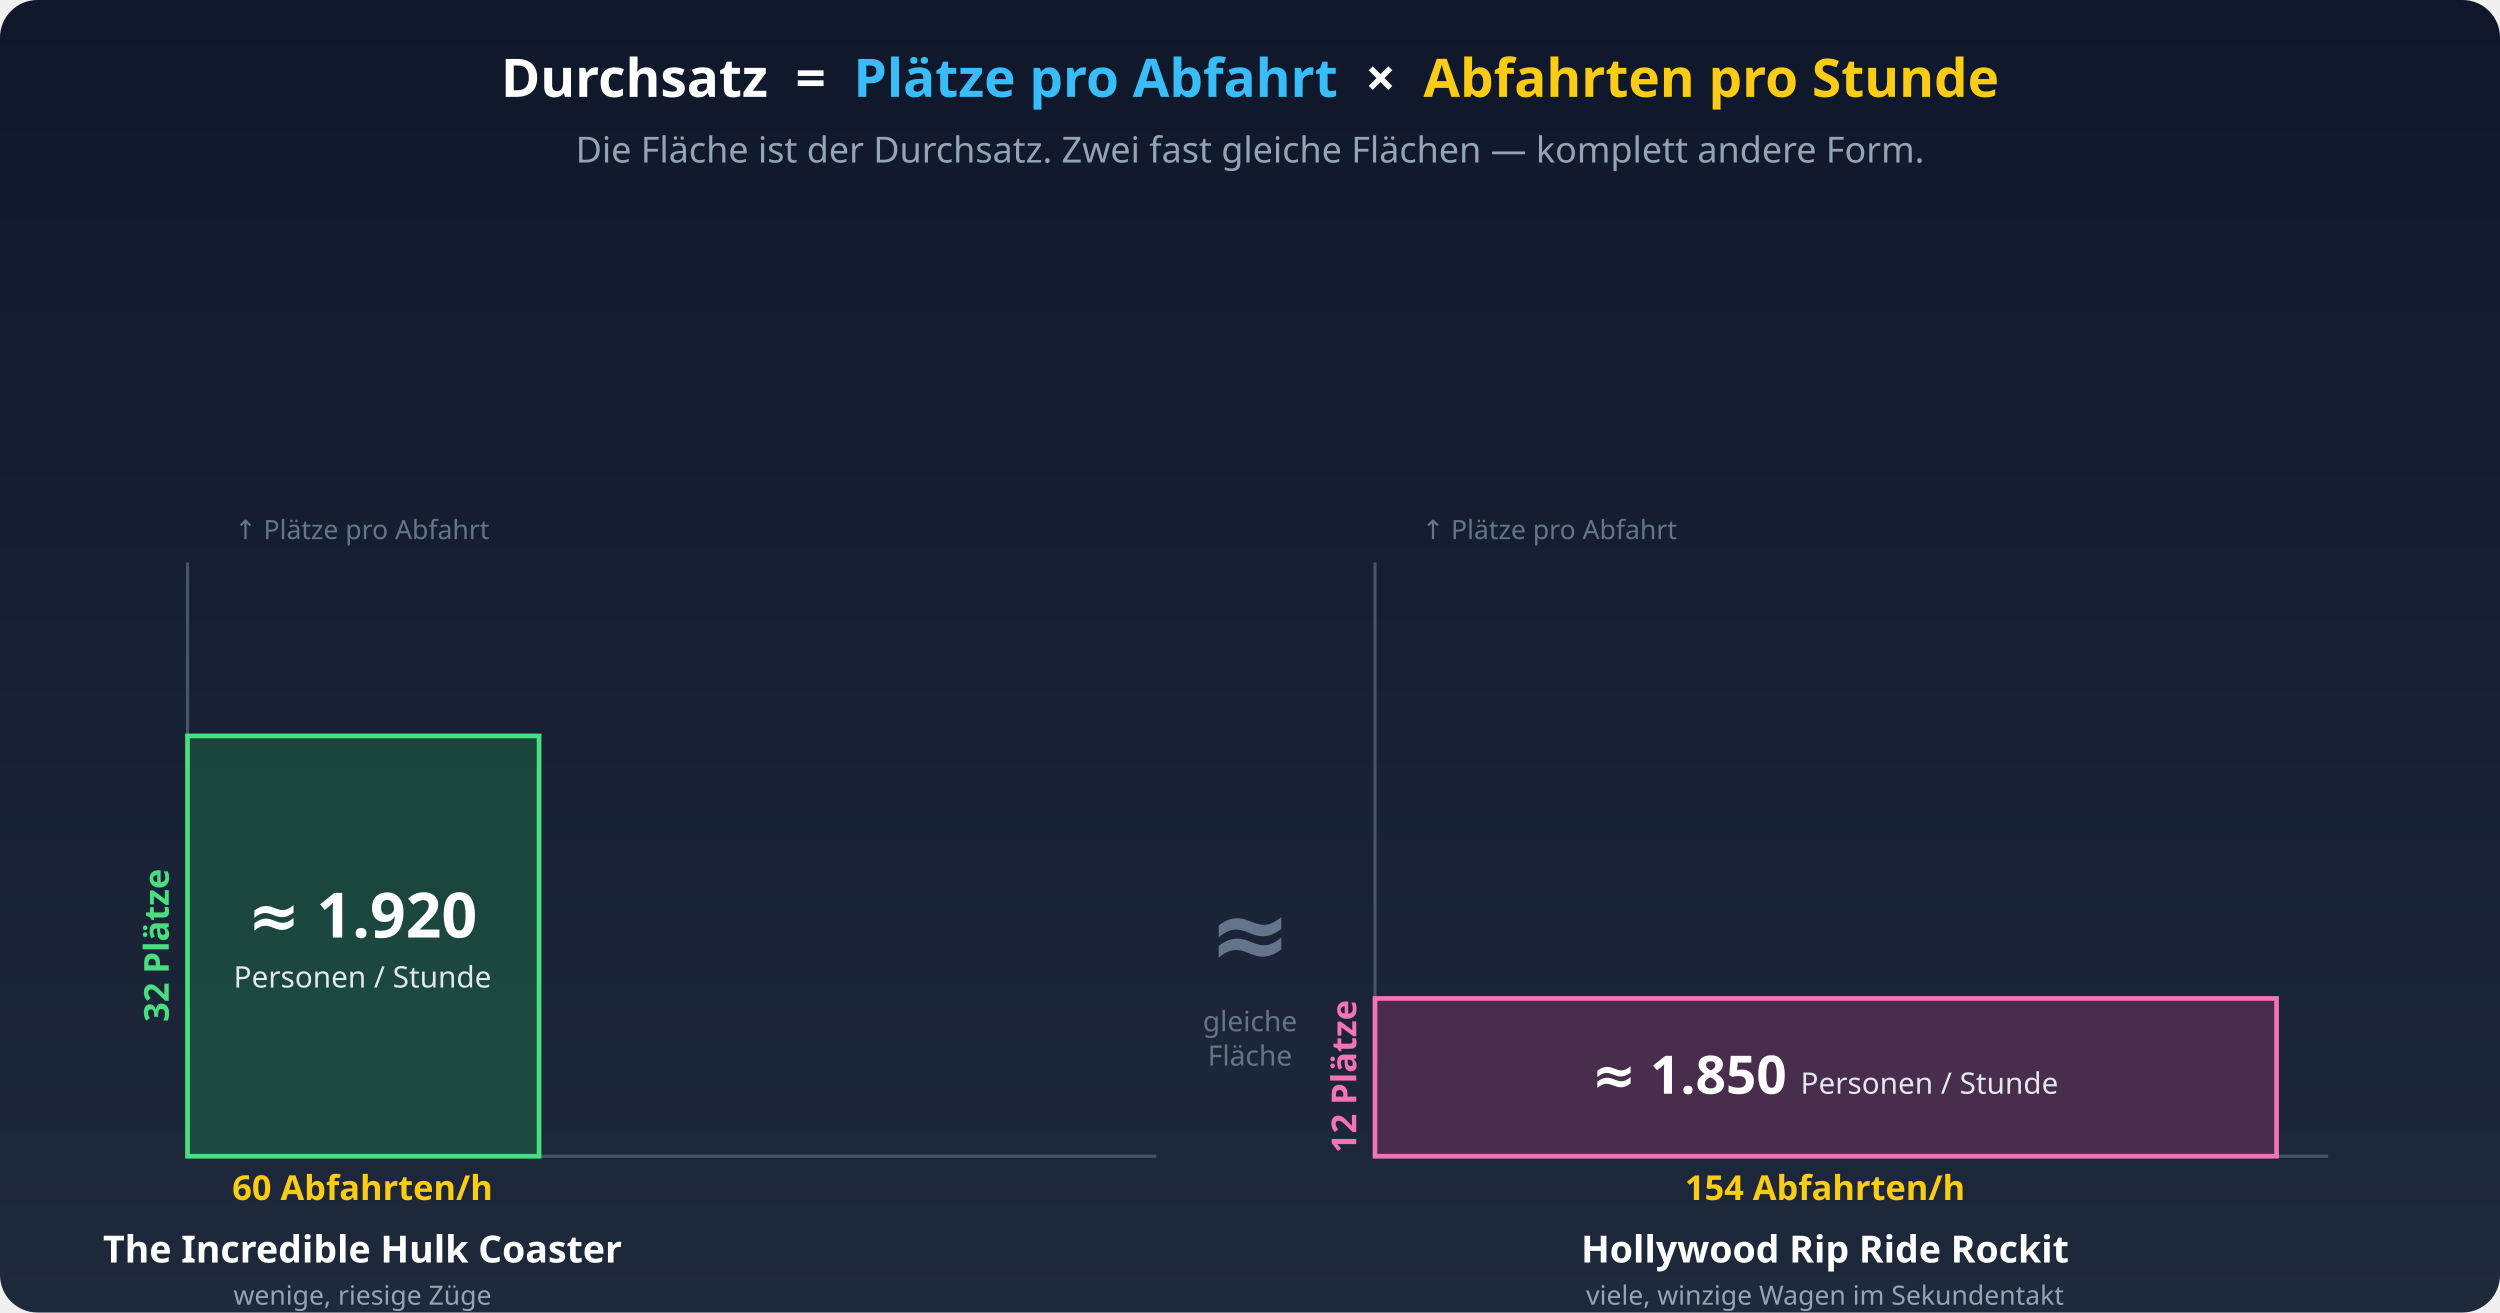
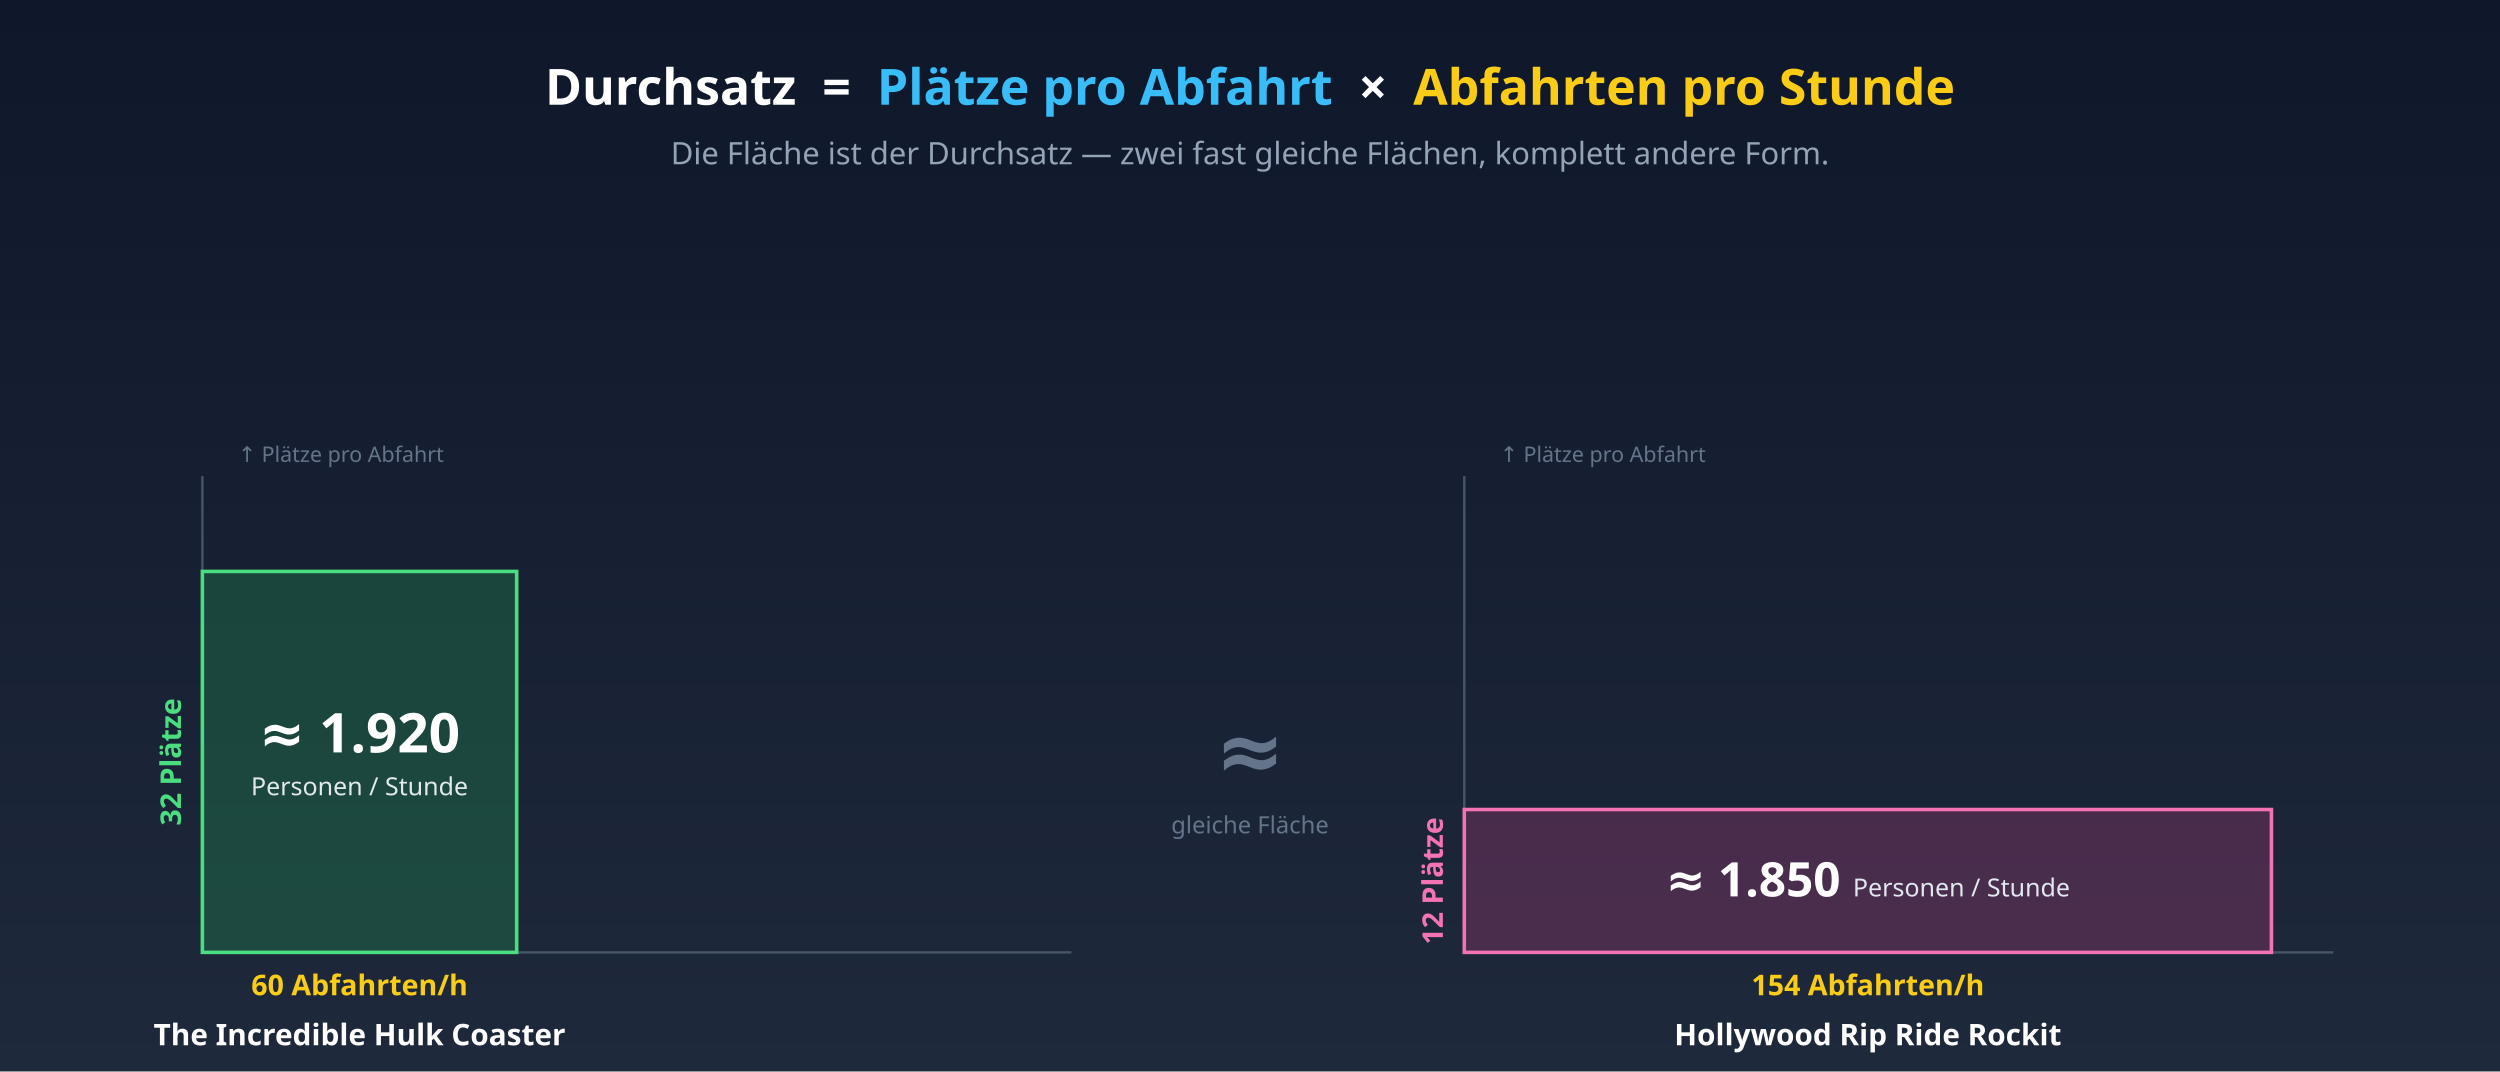
- <svg xmlns="http://www.w3.org/2000/svg" viewBox="0 0 1600 840" role="img" aria-label="Durchsatz als Fläche: Plätze pro Abfahrt mal Abfahrten pro Stunde. Hulk ist ein hohes schmales Rechteck (32 Plätze, 60 Abfahrten/h), Rip Ride Rockit ein flaches breites (12 Plätze, 154 Abfahrten/h) — beide mit fast gleicher Fläche, rund 1900 Personen pro Stunde.">
+ <svg xmlns="http://www.w3.org/2000/svg" viewBox="0 0 2100 900" role="img" aria-label="Durchsatz als Fläche: Plätze pro Abfahrt mal Abfahrten pro Stunde. Der Hulk ist ein hohes schmales Rechteck (32 Plätze, 60 Abfahrten pro Stunde), Hollywood Rip Ride Rockit ein flaches breites (12 Plätze, 154 Abfahrten pro Stunde) — beide mit fast gleicher Fläche, rund 1900 Personen pro Stunde.">
  <defs>
    <linearGradient id="bgDia" x1="0" y1="0" x2="0" y2="1">
      <stop offset="0" stop-color="#0f172a" />
      <stop offset="1" stop-color="#1e293b" />
    </linearGradient>
  </defs>
-   <rect width="1600" height="840" rx="24" fill="url(#bgDia)" />
-   <text x="800" y="62" text-anchor="middle" font-family="ui-sans-serif, system-ui, sans-serif" font-size="34" font-weight="800" fill="#fff">
+   <rect width="2100" height="900" fill="url(#bgDia)" />
+   <text x="1050" y="88" text-anchor="middle" font-family="ui-sans-serif, system-ui, sans-serif" font-size="42" font-weight="800" fill="#fff">
    Durchsatz  =  <tspan fill="#38bdf8">Plätze pro Abfahrt</tspan>  ×  <tspan fill="#facc15">Abfahrten pro Stunde</tspan>
  </text>
-   <text x="800" y="104" text-anchor="middle" font-family="ui-sans-serif, system-ui, sans-serif" font-size="23" fill="#94a3b8">
-     Die Fläche ist der Durchsatz. Zwei fast gleiche Flächen — komplett andere Form.
+   <text x="1050" y="138" text-anchor="middle" font-family="ui-sans-serif, system-ui, sans-serif" font-size="26" fill="#94a3b8">
+     Die Fläche ist der Durchsatz — zwei fast gleiche Flächen, komplett andere Form.
  </text>
  <g stroke="#475569" stroke-width="2">
-     <line x1="120" y1="740" x2="120" y2="360" />
-     <line x1="120" y1="740" x2="740" y2="740" />
+     <line x1="170" y1="800" x2="170" y2="400" />
+     <line x1="170" y1="800" x2="900" y2="800" />
  </g>
-   <text x="150" y="345" font-family="ui-sans-serif, system-ui, sans-serif" font-size="17" fill="#64748b">↑ Plätze pro Abfahrt</text>
-   <rect x="120" y="471" width="225" height="269" fill="#22c55e" fill-opacity="0.22" stroke="#4ade80" stroke-width="3" />
-   <text x="108" y="605" text-anchor="middle" font-family="ui-sans-serif, system-ui, sans-serif" font-size="22" font-weight="700" fill="#4ade80" transform="rotate(-90 108 605)">32 Plätze</text>
-   <text x="232" y="768" text-anchor="middle" font-family="ui-sans-serif, system-ui, sans-serif" font-size="22" font-weight="700" fill="#facc15">60 Abfahrten/h</text>
-   <text x="232" y="600" text-anchor="middle" font-family="ui-sans-serif, system-ui, sans-serif" font-size="40" font-weight="800" fill="#fff">≈ 1.920</text>
-   <text x="232" y="632" text-anchor="middle" font-family="ui-sans-serif, system-ui, sans-serif" font-size="19" fill="#e2e8f0">Personen / Stunde</text>
-   <text x="232" y="808" text-anchor="middle" font-family="ui-sans-serif, system-ui, sans-serif" font-size="24" font-weight="700" fill="#fff">The Incredible Hulk Coaster</text>
-   <text x="232" y="835" text-anchor="middle" font-family="ui-sans-serif, system-ui, sans-serif" font-size="17" fill="#94a3b8">wenige, riesige Züge</text>
-   <text x="800" y="620" text-anchor="middle" font-family="ui-sans-serif, system-ui, sans-serif" font-size="64" font-weight="800" fill="#64748b">≈</text>
-   <text x="800" y="660" text-anchor="middle" font-family="ui-sans-serif, system-ui, sans-serif" font-size="18" fill="#64748b">gleiche</text>
-   <text x="800" y="682" text-anchor="middle" font-family="ui-sans-serif, system-ui, sans-serif" font-size="18" fill="#64748b">Fläche</text>
+   <text x="200" y="388" font-family="ui-sans-serif, system-ui, sans-serif" font-size="18" fill="#64748b">↑ Plätze pro Abfahrt</text>
+   <rect x="170" y="480" width="264" height="320" fill="#22c55e" fill-opacity="0.22" stroke="#4ade80" stroke-width="3" />
+   <text x="152" y="640" text-anchor="middle" font-family="ui-sans-serif, system-ui, sans-serif" font-size="24" font-weight="700" fill="#4ade80" transform="rotate(-90 152 640)">32 Plätze</text>
+   <text x="302" y="836" text-anchor="middle" font-family="ui-sans-serif, system-ui, sans-serif" font-size="24" font-weight="700" fill="#facc15">60 Abfahrten/h</text>
+   <text x="302" y="632" text-anchor="middle" font-family="ui-sans-serif, system-ui, sans-serif" font-size="46" font-weight="800" fill="#fff">≈ 1.920</text>
+   <text x="302" y="668" text-anchor="middle" font-family="ui-sans-serif, system-ui, sans-serif" font-size="21" fill="#e2e8f0">Personen / Stunde</text>
+   <text x="302" y="878" text-anchor="middle" font-family="ui-sans-serif, system-ui, sans-serif" font-size="25" font-weight="700" fill="#fff">The Incredible Hulk Coaster</text>
+   <text x="1050" y="655" text-anchor="middle" font-family="ui-sans-serif, system-ui, sans-serif" font-size="70" font-weight="800" fill="#64748b">≈</text>
+   <text x="1050" y="700" text-anchor="middle" font-family="ui-sans-serif, system-ui, sans-serif" font-size="20" fill="#64748b">gleiche Fläche</text>
  <g stroke="#475569" stroke-width="2">
-     <line x1="880" y1="740" x2="880" y2="360" />
-     <line x1="880" y1="740" x2="1490" y2="740" />
+     <line x1="1230" y1="800" x2="1230" y2="400" />
+     <line x1="1230" y1="800" x2="1960" y2="800" />
  </g>
-   <text x="910" y="345" font-family="ui-sans-serif, system-ui, sans-serif" font-size="17" fill="#64748b">↑ Plätze pro Abfahrt</text>
-   <rect x="880" y="639" width="577" height="101" fill="#ec4899" fill-opacity="0.22" stroke="#f472b6" stroke-width="3" />
-   <text x="868" y="689" text-anchor="middle" font-family="ui-sans-serif, system-ui, sans-serif" font-size="22" font-weight="700" fill="#f472b6" transform="rotate(-90 868 689)">12 Plätze</text>
-   <text x="1168" y="768" text-anchor="middle" font-family="ui-sans-serif, system-ui, sans-serif" font-size="22" font-weight="700" fill="#facc15">154 Abfahrten/h</text>
-   <text x="1168" y="700" text-anchor="middle" font-family="ui-sans-serif, system-ui, sans-serif" font-size="34" font-weight="800" fill="#fff">≈ 1.850 <tspan font-size="19" font-weight="400" fill="#e2e8f0">Personen / Stunde</tspan>
+   <text x="1260" y="388" font-family="ui-sans-serif, system-ui, sans-serif" font-size="18" fill="#64748b">↑ Plätze pro Abfahrt</text>
+   <rect x="1230" y="680" width="678" height="120" fill="#ec4899" fill-opacity="0.22" stroke="#f472b6" stroke-width="3" />
+   <text x="1212" y="740" text-anchor="middle" font-family="ui-sans-serif, system-ui, sans-serif" font-size="24" font-weight="700" fill="#f472b6" transform="rotate(-90 1212 740)">12 Plätze</text>
+   <text x="1569" y="836" text-anchor="middle" font-family="ui-sans-serif, system-ui, sans-serif" font-size="24" font-weight="700" fill="#facc15">154 Abfahrten/h</text>
+   <text x="1569" y="753" text-anchor="middle" font-family="ui-sans-serif, system-ui, sans-serif" font-size="40" font-weight="800" fill="#fff">≈ 1.850 <tspan font-size="21" font-weight="400" fill="#e2e8f0">Personen / Stunde</tspan>
  </text>
-   <text x="1168" y="808" text-anchor="middle" font-family="ui-sans-serif, system-ui, sans-serif" font-size="24" font-weight="700" fill="#fff">Hollywood Rip Ride Rockit</text>
-   <text x="1168" y="835" text-anchor="middle" font-family="ui-sans-serif, system-ui, sans-serif" font-size="17" fill="#94a3b8">viele, winzige Wagen im Sekundentakt</text>
+   <text x="1569" y="878" text-anchor="middle" font-family="ui-sans-serif, system-ui, sans-serif" font-size="25" font-weight="700" fill="#fff">Hollywood Rip Ride Rockit</text>
</svg>
